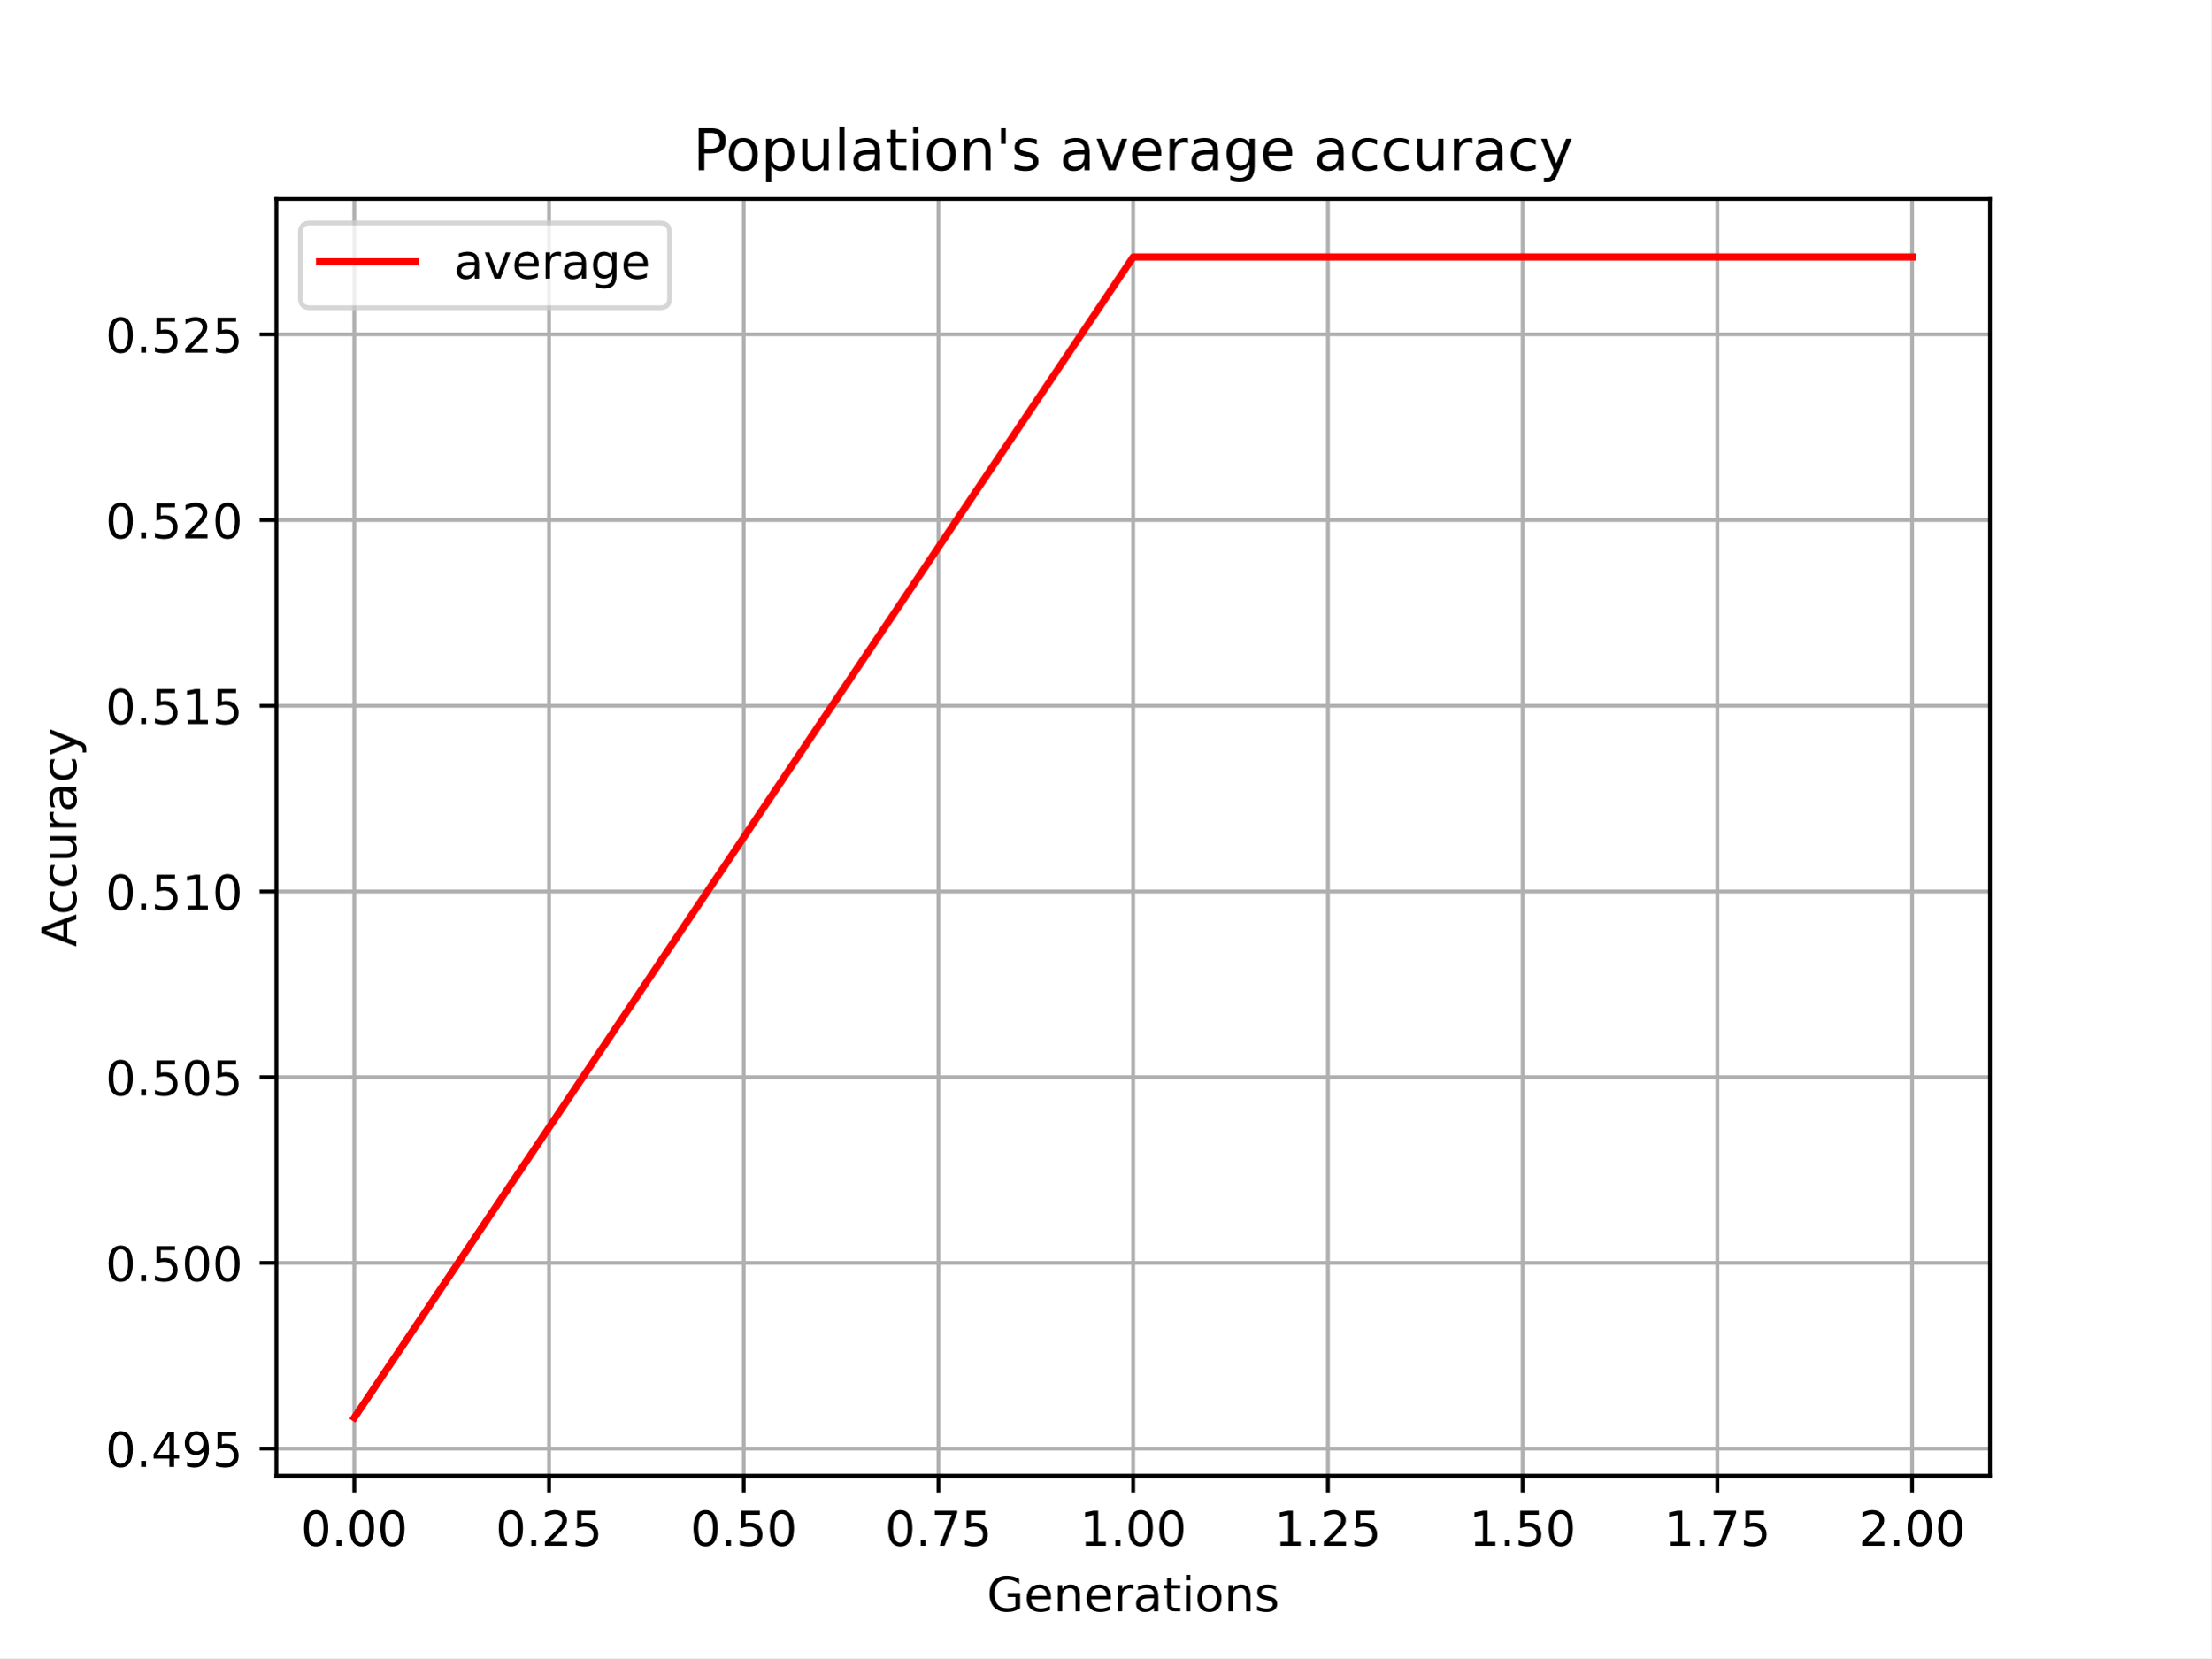
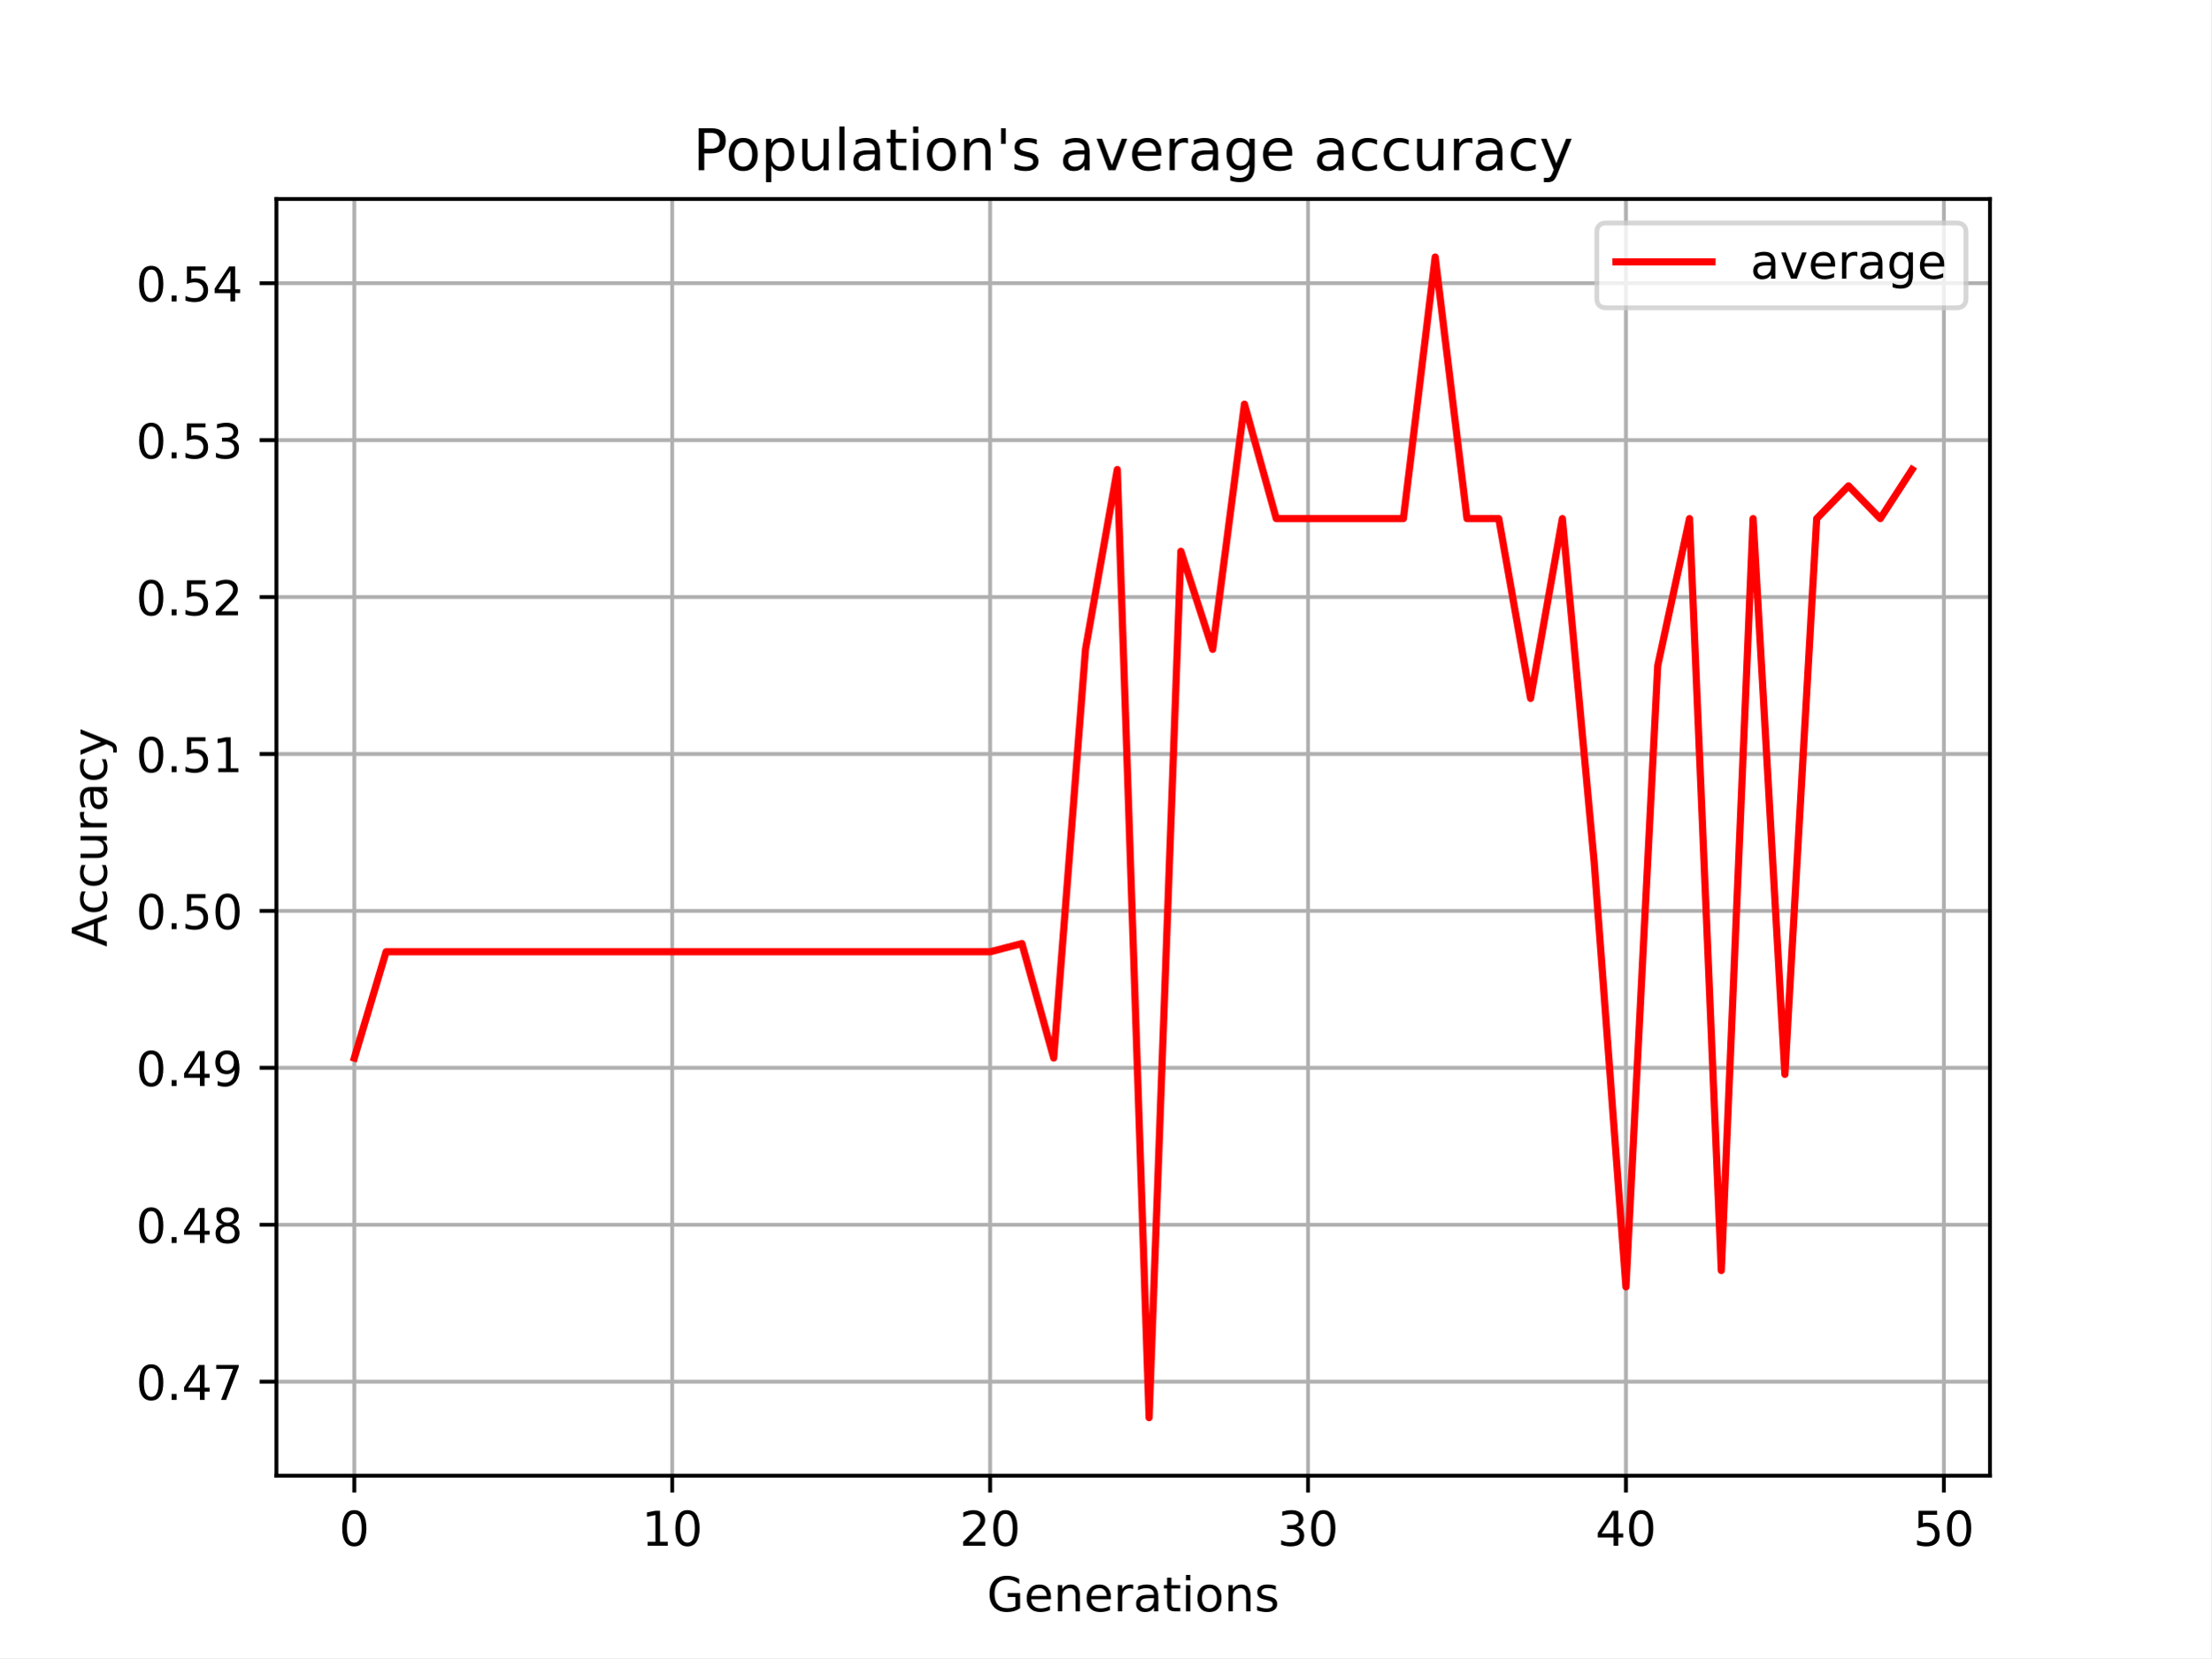
<svg xmlns="http://www.w3.org/2000/svg" xmlns:xlink="http://www.w3.org/1999/xlink" height="345.6pt" version="1.1" viewBox="0 0 460.8 345.6" width="460.8pt">
  <defs>
    <style type="text/css">*{stroke-linecap:butt;stroke-linejoin:round;}</style>
  </defs>
  <g id="figure_1">
    <g id="patch_1">
      <path d="M 0 345.6  L 460.8 345.6  L 460.8 0  L 0 0  z " style="fill:#ffffff;" />
    </g>
    <g id="axes_1">
      <g id="patch_2">
        <path d="M 57.6 307.584  L 414.72 307.584  L 414.72 41.472  L 57.6 41.472  z " style="fill:#ffffff;" />
      </g>
      <g id="matplotlib.axis_1">
        <g id="xtick_1">
          <g id="line2d_1">
-             <path clip-path="url(#p59f6161d15)" d="M 73.833 307.584  L 73.833 41.472  " style="fill:none;stroke:#b0b0b0;stroke-linecap:square;stroke-width:0.8;" />
+             <path clip-path="url(#p568838da9a)" d="M 73.833 307.584  L 73.833 41.472  " style="fill:none;stroke:#b0b0b0;stroke-linecap:square;stroke-width:0.8;" />
          </g>
          <g id="line2d_2">
            <defs>
-               <path d="M 0 0  L 0 3.5  " id="m090c80c764" style="stroke:#000000;stroke-width:0.8;" />
+               <path d="M 0 0  L 0 3.5  " id="m0222d7d8a6" style="stroke:#000000;stroke-width:0.8;" />
            </defs>
            <g>
-               <use style="stroke:#000000;stroke-width:0.8;" x="73.833" xlink:href="#m090c80c764" y="307.584" />
+               <use style="stroke:#000000;stroke-width:0.8;" x="73.833" xlink:href="#m0222d7d8a6" y="307.584" />
            </g>
          </g>
          <g id="text_1">
-             <g transform="translate(62.69991 322.1824)scale(0.1 -0.1)">
+             <g transform="translate(70.65148 322.1824)scale(0.1 -0.1)">
              <defs>
                <path d="M 2034 4250  Q 1547 4250 1301 3770  Q 1056 3291 1056 2328  Q 1056 1369 1301 889  Q 1547 409 2034 409  Q 2525 409 2770 889  Q 3016 1369 3016 2328  Q 3016 3291 2770 3770  Q 2525 4250 2034 4250  z M 2034 4750  Q 2819 4750 3233 4129  Q 3647 3509 3647 2328  Q 3647 1150 3233 529  Q 2819 -91 2034 -91  Q 1250 -91 836 529  Q 422 1150 422 2328  Q 422 3509 836 4129  Q 1250 4750 2034 4750  z " id="DejaVuSans-30" transform="scale(0.015625)" />
-                 <path d="M 684 794  L 1344 794  L 1344 0  L 684 0  L 684 794  z " id="DejaVuSans-2e" transform="scale(0.015625)" />
-               </defs>
-               <use xlink:href="#DejaVuSans-30" />
-               <use x="63.623" xlink:href="#DejaVuSans-2e" />
-               <use x="95.41" xlink:href="#DejaVuSans-30" />
-               <use x="159.033" xlink:href="#DejaVuSans-30" />
+               </defs>
+               <use xlink:href="#DejaVuSans-30" />
            </g>
          </g>
        </g>
        <g id="xtick_2">
          <g id="line2d_3">
-             <path clip-path="url(#p59f6161d15)" d="M 114.415 307.584  L 114.415 41.472  " style="fill:none;stroke:#b0b0b0;stroke-linecap:square;stroke-width:0.8;" />
+             <path clip-path="url(#p568838da9a)" d="M 140.089 307.584  L 140.089 41.472  " style="fill:none;stroke:#b0b0b0;stroke-linecap:square;stroke-width:0.8;" />
          </g>
          <g id="line2d_4">
            <g>
-               <use style="stroke:#000000;stroke-width:0.8;" x="114.415" xlink:href="#m090c80c764" y="307.584" />
+               <use style="stroke:#000000;stroke-width:0.8;" x="140.089" xlink:href="#m0222d7d8a6" y="307.584" />
            </g>
          </g>
          <g id="text_2">
-             <g transform="translate(103.2817 322.1824)scale(0.1 -0.1)">
-               <defs>
-                 <path d="M 1228 531  L 3431 531  L 3431 0  L 469 0  L 469 531  Q 828 903 1448 1529  Q 2069 2156 2228 2338  Q 2531 2678 2651 2914  Q 2772 3150 2772 3378  Q 2772 3750 2511 3984  Q 2250 4219 1831 4219  Q 1534 4219 1204 4116  Q 875 4013 500 3803  L 500 4441  Q 881 4594 1212 4672  Q 1544 4750 1819 4750  Q 2544 4750 2975 4387  Q 3406 4025 3406 3419  Q 3406 3131 3298 2873  Q 3191 2616 2906 2266  Q 2828 2175 2409 1742  Q 1991 1309 1228 531  z " id="DejaVuSans-32" transform="scale(0.015625)" />
-                 <path d="M 691 4666  L 3169 4666  L 3169 4134  L 1269 4134  L 1269 2991  Q 1406 3038 1543 3061  Q 1681 3084 1819 3084  Q 2600 3084 3056 2656  Q 3513 2228 3513 1497  Q 3513 744 3044 326  Q 2575 -91 1722 -91  Q 1428 -91 1123 -41  Q 819 9 494 109  L 494 744  Q 775 591 1075 516  Q 1375 441 1709 441  Q 2250 441 2565 725  Q 2881 1009 2881 1497  Q 2881 1984 2565 2268  Q 2250 2553 1709 2553  Q 1456 2553 1204 2497  Q 953 2441 691 2322  L 691 4666  z " id="DejaVuSans-35" transform="scale(0.015625)" />
-               </defs>
-               <use xlink:href="#DejaVuSans-30" />
-               <use x="63.623" xlink:href="#DejaVuSans-2e" />
-               <use x="95.41" xlink:href="#DejaVuSans-32" />
-               <use x="159.033" xlink:href="#DejaVuSans-35" />
+             <g transform="translate(133.7263 322.1824)scale(0.1 -0.1)">
+               <defs>
+                 <path d="M 794 531  L 1825 531  L 1825 4091  L 703 3866  L 703 4441  L 1819 4666  L 2450 4666  L 2450 531  L 3481 531  L 3481 0  L 794 0  L 794 531  z " id="DejaVuSans-31" transform="scale(0.015625)" />
+               </defs>
+               <use xlink:href="#DejaVuSans-31" />
+               <use x="63.623" xlink:href="#DejaVuSans-30" />
            </g>
          </g>
        </g>
        <g id="xtick_3">
          <g id="line2d_5">
-             <path clip-path="url(#p59f6161d15)" d="M 154.996 307.584  L 154.996 41.472  " style="fill:none;stroke:#b0b0b0;stroke-linecap:square;stroke-width:0.8;" />
+             <path clip-path="url(#p568838da9a)" d="M 206.345 307.584  L 206.345 41.472  " style="fill:none;stroke:#b0b0b0;stroke-linecap:square;stroke-width:0.8;" />
          </g>
          <g id="line2d_6">
            <g>
-               <use style="stroke:#000000;stroke-width:0.8;" x="154.996" xlink:href="#m090c80c764" y="307.584" />
+               <use style="stroke:#000000;stroke-width:0.8;" x="206.345" xlink:href="#m0222d7d8a6" y="307.584" />
            </g>
          </g>
          <g id="text_3">
-             <g transform="translate(143.8636 322.1824)scale(0.1 -0.1)">
-               <use xlink:href="#DejaVuSans-30" />
-               <use x="63.623" xlink:href="#DejaVuSans-2e" />
-               <use x="95.41" xlink:href="#DejaVuSans-35" />
-               <use x="159.033" xlink:href="#DejaVuSans-30" />
+             <g transform="translate(199.9823 322.1824)scale(0.1 -0.1)">
+               <defs>
+                 <path d="M 1228 531  L 3431 531  L 3431 0  L 469 0  L 469 531  Q 828 903 1448 1529  Q 2069 2156 2228 2338  Q 2531 2678 2651 2914  Q 2772 3150 2772 3378  Q 2772 3750 2511 3984  Q 2250 4219 1831 4219  Q 1534 4219 1204 4116  Q 875 4013 500 3803  L 500 4441  Q 881 4594 1212 4672  Q 1544 4750 1819 4750  Q 2544 4750 2975 4387  Q 3406 4025 3406 3419  Q 3406 3131 3298 2873  Q 3191 2616 2906 2266  Q 2828 2175 2409 1742  Q 1991 1309 1228 531  z " id="DejaVuSans-32" transform="scale(0.015625)" />
+               </defs>
+               <use xlink:href="#DejaVuSans-32" />
+               <use x="63.623" xlink:href="#DejaVuSans-30" />
            </g>
          </g>
        </g>
        <g id="xtick_4">
          <g id="line2d_7">
-             <path clip-path="url(#p59f6161d15)" d="M 195.578 307.584  L 195.578 41.472  " style="fill:none;stroke:#b0b0b0;stroke-linecap:square;stroke-width:0.8;" />
+             <path clip-path="url(#p568838da9a)" d="M 272.601 307.584  L 272.601 41.472  " style="fill:none;stroke:#b0b0b0;stroke-linecap:square;stroke-width:0.8;" />
          </g>
          <g id="line2d_8">
            <g>
-               <use style="stroke:#000000;stroke-width:0.8;" x="195.578" xlink:href="#m090c80c764" y="307.584" />
+               <use style="stroke:#000000;stroke-width:0.8;" x="272.601" xlink:href="#m0222d7d8a6" y="307.584" />
            </g>
          </g>
          <g id="text_4">
-             <g transform="translate(184.4454 322.1824)scale(0.1 -0.1)">
-               <defs>
-                 <path d="M 525 4666  L 3525 4666  L 3525 4397  L 1831 0  L 1172 0  L 2766 4134  L 525 4134  L 525 4666  z " id="DejaVuSans-37" transform="scale(0.015625)" />
-               </defs>
-               <use xlink:href="#DejaVuSans-30" />
-               <use x="63.623" xlink:href="#DejaVuSans-2e" />
-               <use x="95.41" xlink:href="#DejaVuSans-37" />
-               <use x="159.033" xlink:href="#DejaVuSans-35" />
+             <g transform="translate(266.2383 322.1824)scale(0.1 -0.1)">
+               <defs>
+                 <path d="M 2597 2516  Q 3050 2419 3304 2112  Q 3559 1806 3559 1356  Q 3559 666 3084 287  Q 2609 -91 1734 -91  Q 1441 -91 1130 -33  Q 819 25 488 141  L 488 750  Q 750 597 1062 519  Q 1375 441 1716 441  Q 2309 441 2620 675  Q 2931 909 2931 1356  Q 2931 1769 2642 2001  Q 2353 2234 1838 2234  L 1294 2234  L 1294 2753  L 1863 2753  Q 2328 2753 2575 2939  Q 2822 3125 2822 3475  Q 2822 3834 2567 4026  Q 2313 4219 1838 4219  Q 1578 4219 1281 4162  Q 984 4106 628 3988  L 628 4550  Q 988 4650 1302 4700  Q 1616 4750 1894 4750  Q 2613 4750 3031 4423  Q 3450 4097 3450 3541  Q 3450 3153 3228 2886  Q 3006 2619 2597 2516  z " id="DejaVuSans-33" transform="scale(0.015625)" />
+               </defs>
+               <use xlink:href="#DejaVuSans-33" />
+               <use x="63.623" xlink:href="#DejaVuSans-30" />
            </g>
          </g>
        </g>
        <g id="xtick_5">
          <g id="line2d_9">
-             <path clip-path="url(#p59f6161d15)" d="M 236.16 307.584  L 236.16 41.472  " style="fill:none;stroke:#b0b0b0;stroke-linecap:square;stroke-width:0.8;" />
+             <path clip-path="url(#p568838da9a)" d="M 338.857 307.584  L 338.857 41.472  " style="fill:none;stroke:#b0b0b0;stroke-linecap:square;stroke-width:0.8;" />
          </g>
          <g id="line2d_10">
            <g>
-               <use style="stroke:#000000;stroke-width:0.8;" x="236.16" xlink:href="#m090c80c764" y="307.584" />
+               <use style="stroke:#000000;stroke-width:0.8;" x="338.857" xlink:href="#m0222d7d8a6" y="307.584" />
            </g>
          </g>
          <g id="text_5">
-             <g transform="translate(225.0272 322.1824)scale(0.1 -0.1)">
-               <defs>
-                 <path d="M 794 531  L 1825 531  L 1825 4091  L 703 3866  L 703 4441  L 1819 4666  L 2450 4666  L 2450 531  L 3481 531  L 3481 0  L 794 0  L 794 531  z " id="DejaVuSans-31" transform="scale(0.015625)" />
-               </defs>
-               <use xlink:href="#DejaVuSans-31" />
-               <use x="63.623" xlink:href="#DejaVuSans-2e" />
-               <use x="95.41" xlink:href="#DejaVuSans-30" />
-               <use x="159.033" xlink:href="#DejaVuSans-30" />
+             <g transform="translate(332.4943 322.1824)scale(0.1 -0.1)">
+               <defs>
+                 <path d="M 2419 4116  L 825 1625  L 2419 1625  L 2419 4116  z M 2253 4666  L 3047 4666  L 3047 1625  L 3713 1625  L 3713 1100  L 3047 1100  L 3047 0  L 2419 0  L 2419 1100  L 313 1100  L 313 1709  L 2253 4666  z " id="DejaVuSans-34" transform="scale(0.015625)" />
+               </defs>
+               <use xlink:href="#DejaVuSans-34" />
+               <use x="63.623" xlink:href="#DejaVuSans-30" />
            </g>
          </g>
        </g>
        <g id="xtick_6">
          <g id="line2d_11">
-             <path clip-path="url(#p59f6161d15)" d="M 276.742 307.584  L 276.742 41.472  " style="fill:none;stroke:#b0b0b0;stroke-linecap:square;stroke-width:0.8;" />
+             <path clip-path="url(#p568838da9a)" d="M 405.113 307.584  L 405.113 41.472  " style="fill:none;stroke:#b0b0b0;stroke-linecap:square;stroke-width:0.8;" />
          </g>
          <g id="line2d_12">
            <g>
-               <use style="stroke:#000000;stroke-width:0.8;" x="276.742" xlink:href="#m090c80c764" y="307.584" />
+               <use style="stroke:#000000;stroke-width:0.8;" x="405.113" xlink:href="#m0222d7d8a6" y="307.584" />
            </g>
          </g>
          <g id="text_6">
-             <g transform="translate(265.609 322.1824)scale(0.1 -0.1)">
-               <use xlink:href="#DejaVuSans-31" />
-               <use x="63.623" xlink:href="#DejaVuSans-2e" />
-               <use x="95.41" xlink:href="#DejaVuSans-32" />
-               <use x="159.033" xlink:href="#DejaVuSans-35" />
-             </g>
-           </g>
-         </g>
-         <g id="xtick_7">
-           <g id="line2d_13">
-             <path clip-path="url(#p59f6161d15)" d="M 317.324 307.584  L 317.324 41.472  " style="fill:none;stroke:#b0b0b0;stroke-linecap:square;stroke-width:0.8;" />
-           </g>
-           <g id="line2d_14">
-             <g>
-               <use style="stroke:#000000;stroke-width:0.8;" x="317.324" xlink:href="#m090c80c764" y="307.584" />
-             </g>
-           </g>
-           <g id="text_7">
-             <g transform="translate(306.1908 322.1824)scale(0.1 -0.1)">
-               <use xlink:href="#DejaVuSans-31" />
-               <use x="63.623" xlink:href="#DejaVuSans-2e" />
-               <use x="95.41" xlink:href="#DejaVuSans-35" />
-               <use x="159.033" xlink:href="#DejaVuSans-30" />
-             </g>
-           </g>
-         </g>
-         <g id="xtick_8">
-           <g id="line2d_15">
-             <path clip-path="url(#p59f6161d15)" d="M 357.905 307.584  L 357.905 41.472  " style="fill:none;stroke:#b0b0b0;stroke-linecap:square;stroke-width:0.8;" />
-           </g>
-           <g id="line2d_16">
-             <g>
-               <use style="stroke:#000000;stroke-width:0.8;" x="357.905" xlink:href="#m090c80c764" y="307.584" />
-             </g>
-           </g>
-           <g id="text_8">
-             <g transform="translate(346.7726 322.1824)scale(0.1 -0.1)">
-               <use xlink:href="#DejaVuSans-31" />
-               <use x="63.623" xlink:href="#DejaVuSans-2e" />
-               <use x="95.41" xlink:href="#DejaVuSans-37" />
-               <use x="159.033" xlink:href="#DejaVuSans-35" />
-             </g>
-           </g>
-         </g>
-         <g id="xtick_9">
-           <g id="line2d_17">
-             <path clip-path="url(#p59f6161d15)" d="M 398.487 307.584  L 398.487 41.472  " style="fill:none;stroke:#b0b0b0;stroke-linecap:square;stroke-width:0.8;" />
-           </g>
-           <g id="line2d_18">
-             <g>
-               <use style="stroke:#000000;stroke-width:0.8;" x="398.487" xlink:href="#m090c80c764" y="307.584" />
-             </g>
-           </g>
-           <g id="text_9">
-             <g transform="translate(387.3545 322.1824)scale(0.1 -0.1)">
-               <use xlink:href="#DejaVuSans-32" />
-               <use x="63.623" xlink:href="#DejaVuSans-2e" />
-               <use x="95.41" xlink:href="#DejaVuSans-30" />
-               <use x="159.033" xlink:href="#DejaVuSans-30" />
-             </g>
-           </g>
-         </g>
-         <g id="text_10">
+             <g transform="translate(398.7504 322.1824)scale(0.1 -0.1)">
+               <defs>
+                 <path d="M 691 4666  L 3169 4666  L 3169 4134  L 1269 4134  L 1269 2991  Q 1406 3038 1543 3061  Q 1681 3084 1819 3084  Q 2600 3084 3056 2656  Q 3513 2228 3513 1497  Q 3513 744 3044 326  Q 2575 -91 1722 -91  Q 1428 -91 1123 -41  Q 819 9 494 109  L 494 744  Q 775 591 1075 516  Q 1375 441 1709 441  Q 2250 441 2565 725  Q 2881 1009 2881 1497  Q 2881 1984 2565 2268  Q 2250 2553 1709 2553  Q 1456 2553 1204 2497  Q 953 2441 691 2322  L 691 4666  z " id="DejaVuSans-35" transform="scale(0.015625)" />
+               </defs>
+               <use xlink:href="#DejaVuSans-35" />
+               <use x="63.623" xlink:href="#DejaVuSans-30" />
+             </g>
+           </g>
+         </g>
+         <g id="text_7">
          <g transform="translate(205.6623 335.8606)scale(0.1 -0.1)">
            <defs>
              <path d="M 3809 666  L 3809 1919  L 2778 1919  L 2778 2438  L 4434 2438  L 4434 434  Q 4069 175 3628 42  Q 3188 -91 2688 -91  Q 1594 -91 976 548  Q 359 1188 359 2328  Q 359 3472 976 4111  Q 1594 4750 2688 4750  Q 3144 4750 3555 4637  Q 3966 4525 4313 4306  L 4313 3634  Q 3963 3931 3569 4081  Q 3175 4231 2741 4231  Q 1884 4231 1454 3753  Q 1025 3275 1025 2328  Q 1025 1384 1454 906  Q 1884 428 2741 428  Q 3075 428 3337 486  Q 3600 544 3809 666  z " id="DejaVuSans-47" transform="scale(0.015625)" />
              <path d="M 3597 1894  L 3597 1613  L 953 1613  Q 991 1019 1311 708  Q 1631 397 2203 397  Q 2534 397 2845 478  Q 3156 559 3463 722  L 3463 178  Q 3153 47 2828 -22  Q 2503 -91 2169 -91  Q 1331 -91 842 396  Q 353 884 353 1716  Q 353 2575 817 3079  Q 1281 3584 2069 3584  Q 2775 3584 3186 3129  Q 3597 2675 3597 1894  z M 3022 2063  Q 3016 2534 2758 2815  Q 2500 3097 2075 3097  Q 1594 3097 1305 2825  Q 1016 2553 972 2059  L 3022 2063  z " id="DejaVuSans-65" transform="scale(0.015625)" />
              <path d="M 3513 2113  L 3513 0  L 2938 0  L 2938 2094  Q 2938 2591 2744 2837  Q 2550 3084 2163 3084  Q 1697 3084 1428 2787  Q 1159 2491 1159 1978  L 1159 0  L 581 0  L 581 3500  L 1159 3500  L 1159 2956  Q 1366 3272 1645 3428  Q 1925 3584 2291 3584  Q 2894 3584 3203 3211  Q 3513 2838 3513 2113  z " id="DejaVuSans-6e" transform="scale(0.015625)" />
              <path d="M 2631 2963  Q 2534 3019 2420 3045  Q 2306 3072 2169 3072  Q 1681 3072 1420 2755  Q 1159 2438 1159 1844  L 1159 0  L 581 0  L 581 3500  L 1159 3500  L 1159 2956  Q 1341 3275 1631 3429  Q 1922 3584 2338 3584  Q 2397 3584 2469 3576  Q 2541 3569 2628 3553  L 2631 2963  z " id="DejaVuSans-72" transform="scale(0.015625)" />
              <path d="M 2194 1759  Q 1497 1759 1228 1600  Q 959 1441 959 1056  Q 959 750 1161 570  Q 1363 391 1709 391  Q 2188 391 2477 730  Q 2766 1069 2766 1631  L 2766 1759  L 2194 1759  z M 3341 1997  L 3341 0  L 2766 0  L 2766 531  Q 2569 213 2275 61  Q 1981 -91 1556 -91  Q 1019 -91 701 211  Q 384 513 384 1019  Q 384 1609 779 1909  Q 1175 2209 1959 2209  L 2766 2209  L 2766 2266  Q 2766 2663 2505 2880  Q 2244 3097 1772 3097  Q 1472 3097 1187 3025  Q 903 2953 641 2809  L 641 3341  Q 956 3463 1253 3523  Q 1550 3584 1831 3584  Q 2591 3584 2966 3190  Q 3341 2797 3341 1997  z " id="DejaVuSans-61" transform="scale(0.015625)" />
              <path d="M 1172 4494  L 1172 3500  L 2356 3500  L 2356 3053  L 1172 3053  L 1172 1153  Q 1172 725 1289 603  Q 1406 481 1766 481  L 2356 481  L 2356 0  L 1766 0  Q 1100 0 847 248  Q 594 497 594 1153  L 594 3053  L 172 3053  L 172 3500  L 594 3500  L 594 4494  L 1172 4494  z " id="DejaVuSans-74" transform="scale(0.015625)" />
              <path d="M 603 3500  L 1178 3500  L 1178 0  L 603 0  L 603 3500  z M 603 4863  L 1178 4863  L 1178 4134  L 603 4134  L 603 4863  z " id="DejaVuSans-69" transform="scale(0.015625)" />
              <path d="M 1959 3097  Q 1497 3097 1228 2736  Q 959 2375 959 1747  Q 959 1119 1226 758  Q 1494 397 1959 397  Q 2419 397 2687 759  Q 2956 1122 2956 1747  Q 2956 2369 2687 2733  Q 2419 3097 1959 3097  z M 1959 3584  Q 2709 3584 3137 3096  Q 3566 2609 3566 1747  Q 3566 888 3137 398  Q 2709 -91 1959 -91  Q 1206 -91 779 398  Q 353 888 353 1747  Q 353 2609 779 3096  Q 1206 3584 1959 3584  z " id="DejaVuSans-6f" transform="scale(0.015625)" />
              <path d="M 2834 3397  L 2834 2853  Q 2591 2978 2328 3040  Q 2066 3103 1784 3103  Q 1356 3103 1142 2972  Q 928 2841 928 2578  Q 928 2378 1081 2264  Q 1234 2150 1697 2047  L 1894 2003  Q 2506 1872 2764 1633  Q 3022 1394 3022 966  Q 3022 478 2636 193  Q 2250 -91 1575 -91  Q 1294 -91 989 -36  Q 684 19 347 128  L 347 722  Q 666 556 975 473  Q 1284 391 1588 391  Q 1994 391 2212 530  Q 2431 669 2431 922  Q 2431 1156 2273 1281  Q 2116 1406 1581 1522  L 1381 1569  Q 847 1681 609 1914  Q 372 2147 372 2553  Q 372 3047 722 3315  Q 1072 3584 1716 3584  Q 2034 3584 2315 3537  Q 2597 3491 2834 3397  z " id="DejaVuSans-73" transform="scale(0.015625)" />
            </defs>
            <use xlink:href="#DejaVuSans-47" />
            <use x="77.49" xlink:href="#DejaVuSans-65" />
            <use x="139.014" xlink:href="#DejaVuSans-6e" />
            <use x="202.393" xlink:href="#DejaVuSans-65" />
            <use x="263.916" xlink:href="#DejaVuSans-72" />
            <use x="305.029" xlink:href="#DejaVuSans-61" />
            <use x="366.309" xlink:href="#DejaVuSans-74" />
            <use x="405.518" xlink:href="#DejaVuSans-69" />
            <use x="433.301" xlink:href="#DejaVuSans-6f" />
            <use x="494.482" xlink:href="#DejaVuSans-6e" />
            <use x="557.861" xlink:href="#DejaVuSans-73" />
          </g>
        </g>
      </g>
      <g id="matplotlib.axis_2">
        <g id="ytick_1">
-           <g id="line2d_19">
-             <path clip-path="url(#p59f6161d15)" d="M 57.6 301.939  L 414.72 301.939  " style="fill:none;stroke:#b0b0b0;stroke-linecap:square;stroke-width:0.8;" />
-           </g>
-           <g id="line2d_20">
+           <g id="line2d_13">
+             <path clip-path="url(#p568838da9a)" d="M 57.6 287.992  L 414.72 287.992  " style="fill:none;stroke:#b0b0b0;stroke-linecap:square;stroke-width:0.8;" />
+           </g>
+           <g id="line2d_14">
            <defs>
-               <path d="M 0 0  L -3.5 0  " id="m96b811a0d3" style="stroke:#000000;stroke-width:0.8;" />
+               <path d="M 0 0  L -3.5 0  " id="mdbb24d0972" style="stroke:#000000;stroke-width:0.8;" />
            </defs>
            <g>
-               <use style="stroke:#000000;stroke-width:0.8;" x="57.6" xlink:href="#m96b811a0d3" y="301.939" />
-             </g>
-           </g>
-           <g id="text_11">
-             <g transform="translate(21.97188 305.7384)scale(0.1 -0.1)">
-               <defs>
-                 <path d="M 2419 4116  L 825 1625  L 2419 1625  L 2419 4116  z M 2253 4666  L 3047 4666  L 3047 1625  L 3713 1625  L 3713 1100  L 3047 1100  L 3047 0  L 2419 0  L 2419 1100  L 313 1100  L 313 1709  L 2253 4666  z " id="DejaVuSans-34" transform="scale(0.015625)" />
+               <use style="stroke:#000000;stroke-width:0.8;" x="57.6" xlink:href="#mdbb24d0972" y="287.992" />
+             </g>
+           </g>
+           <g id="text_8">
+             <g transform="translate(28.33438 291.7911)scale(0.1 -0.1)">
+               <defs>
+                 <path d="M 684 794  L 1344 794  L 1344 0  L 684 0  L 684 794  z " id="DejaVuSans-2e" transform="scale(0.015625)" />
+                 <path d="M 525 4666  L 3525 4666  L 3525 4397  L 1831 0  L 1172 0  L 2766 4134  L 525 4134  L 525 4666  z " id="DejaVuSans-37" transform="scale(0.015625)" />
+               </defs>
+               <use xlink:href="#DejaVuSans-30" />
+               <use x="63.623" xlink:href="#DejaVuSans-2e" />
+               <use x="95.41" xlink:href="#DejaVuSans-34" />
+               <use x="159.033" xlink:href="#DejaVuSans-37" />
+             </g>
+           </g>
+         </g>
+         <g id="ytick_2">
+           <g id="line2d_15">
+             <path clip-path="url(#p568838da9a)" d="M 57.6 255.282  L 414.72 255.282  " style="fill:none;stroke:#b0b0b0;stroke-linecap:square;stroke-width:0.8;" />
+           </g>
+           <g id="line2d_16">
+             <g>
+               <use style="stroke:#000000;stroke-width:0.8;" x="57.6" xlink:href="#mdbb24d0972" y="255.282" />
+             </g>
+           </g>
+           <g id="text_9">
+             <g transform="translate(28.33438 259.0808)scale(0.1 -0.1)">
+               <defs>
+                 <path d="M 2034 2216  Q 1584 2216 1326 1975  Q 1069 1734 1069 1313  Q 1069 891 1326 650  Q 1584 409 2034 409  Q 2484 409 2743 651  Q 3003 894 3003 1313  Q 3003 1734 2745 1975  Q 2488 2216 2034 2216  z M 1403 2484  Q 997 2584 770 2862  Q 544 3141 544 3541  Q 544 4100 942 4425  Q 1341 4750 2034 4750  Q 2731 4750 3128 4425  Q 3525 4100 3525 3541  Q 3525 3141 3298 2862  Q 3072 2584 2669 2484  Q 3125 2378 3379 2068  Q 3634 1759 3634 1313  Q 3634 634 3220 271  Q 2806 -91 2034 -91  Q 1263 -91 848 271  Q 434 634 434 1313  Q 434 1759 690 2068  Q 947 2378 1403 2484  z M 1172 3481  Q 1172 3119 1398 2916  Q 1625 2713 2034 2713  Q 2441 2713 2670 2916  Q 2900 3119 2900 3481  Q 2900 3844 2670 4047  Q 2441 4250 2034 4250  Q 1625 4250 1398 4047  Q 1172 3844 1172 3481  z " id="DejaVuSans-38" transform="scale(0.015625)" />
+               </defs>
+               <use xlink:href="#DejaVuSans-30" />
+               <use x="63.623" xlink:href="#DejaVuSans-2e" />
+               <use x="95.41" xlink:href="#DejaVuSans-34" />
+               <use x="159.033" xlink:href="#DejaVuSans-38" />
+             </g>
+           </g>
+         </g>
+         <g id="ytick_3">
+           <g id="line2d_17">
+             <path clip-path="url(#p568838da9a)" d="M 57.6 222.571  L 414.72 222.571  " style="fill:none;stroke:#b0b0b0;stroke-linecap:square;stroke-width:0.8;" />
+           </g>
+           <g id="line2d_18">
+             <g>
+               <use style="stroke:#000000;stroke-width:0.8;" x="57.6" xlink:href="#mdbb24d0972" y="222.571" />
+             </g>
+           </g>
+           <g id="text_10">
+             <g transform="translate(28.33438 226.3705)scale(0.1 -0.1)">
+               <defs>
                <path d="M 703 97  L 703 672  Q 941 559 1184 500  Q 1428 441 1663 441  Q 2288 441 2617 861  Q 2947 1281 2994 2138  Q 2813 1869 2534 1725  Q 2256 1581 1919 1581  Q 1219 1581 811 2004  Q 403 2428 403 3163  Q 403 3881 828 4315  Q 1253 4750 1959 4750  Q 2769 4750 3195 4129  Q 3622 3509 3622 2328  Q 3622 1225 3098 567  Q 2575 -91 1691 -91  Q 1453 -91 1209 -44  Q 966 3 703 97  z M 1959 2075  Q 2384 2075 2632 2365  Q 2881 2656 2881 3163  Q 2881 3666 2632 3958  Q 2384 4250 1959 4250  Q 1534 4250 1286 3958  Q 1038 3666 1038 3163  Q 1038 2656 1286 2365  Q 1534 2075 1959 2075  z " id="DejaVuSans-39" transform="scale(0.015625)" />
              </defs>
              <use xlink:href="#DejaVuSans-30" />
              <use x="63.623" xlink:href="#DejaVuSans-2e" />
              <use x="95.41" xlink:href="#DejaVuSans-34" />
              <use x="159.033" xlink:href="#DejaVuSans-39" />
-               <use x="222.656" xlink:href="#DejaVuSans-35" />
-             </g>
-           </g>
-         </g>
-         <g id="ytick_2">
-           <g id="line2d_21">
-             <path clip-path="url(#p59f6161d15)" d="M 57.6 263.232  L 414.72 263.232  " style="fill:none;stroke:#b0b0b0;stroke-linecap:square;stroke-width:0.8;" />
-           </g>
-           <g id="line2d_22">
-             <g>
-               <use style="stroke:#000000;stroke-width:0.8;" x="57.6" xlink:href="#m96b811a0d3" y="263.232" />
-             </g>
-           </g>
-           <g id="text_12">
-             <g transform="translate(21.97188 267.0312)scale(0.1 -0.1)">
+             </g>
+           </g>
+         </g>
+         <g id="ytick_4">
+           <g id="line2d_19">
+             <path clip-path="url(#p568838da9a)" d="M 57.6 189.861  L 414.72 189.861  " style="fill:none;stroke:#b0b0b0;stroke-linecap:square;stroke-width:0.8;" />
+           </g>
+           <g id="line2d_20">
+             <g>
+               <use style="stroke:#000000;stroke-width:0.8;" x="57.6" xlink:href="#mdbb24d0972" y="189.861" />
+             </g>
+           </g>
+           <g id="text_11">
+             <g transform="translate(28.33438 193.6602)scale(0.1 -0.1)">
              <use xlink:href="#DejaVuSans-30" />
              <use x="63.623" xlink:href="#DejaVuSans-2e" />
              <use x="95.41" xlink:href="#DejaVuSans-35" />
              <use x="159.033" xlink:href="#DejaVuSans-30" />
-               <use x="222.656" xlink:href="#DejaVuSans-30" />
-             </g>
-           </g>
-         </g>
-         <g id="ytick_3">
-           <g id="line2d_23">
-             <path clip-path="url(#p59f6161d15)" d="M 57.6 224.525  L 414.72 224.525  " style="fill:none;stroke:#b0b0b0;stroke-linecap:square;stroke-width:0.8;" />
-           </g>
-           <g id="line2d_24">
-             <g>
-               <use style="stroke:#000000;stroke-width:0.8;" x="57.6" xlink:href="#m96b811a0d3" y="224.525" />
-             </g>
-           </g>
-           <g id="text_13">
-             <g transform="translate(21.97188 228.324)scale(0.1 -0.1)">
-               <use xlink:href="#DejaVuSans-30" />
-               <use x="63.623" xlink:href="#DejaVuSans-2e" />
-               <use x="95.41" xlink:href="#DejaVuSans-35" />
-               <use x="159.033" xlink:href="#DejaVuSans-30" />
-               <use x="222.656" xlink:href="#DejaVuSans-35" />
-             </g>
-           </g>
-         </g>
-         <g id="ytick_4">
-           <g id="line2d_25">
-             <path clip-path="url(#p59f6161d15)" d="M 57.6 185.818  L 414.72 185.818  " style="fill:none;stroke:#b0b0b0;stroke-linecap:square;stroke-width:0.8;" />
-           </g>
-           <g id="line2d_26">
-             <g>
-               <use style="stroke:#000000;stroke-width:0.8;" x="57.6" xlink:href="#m96b811a0d3" y="185.818" />
-             </g>
-           </g>
-           <g id="text_14">
-             <g transform="translate(21.97188 189.6168)scale(0.1 -0.1)">
+             </g>
+           </g>
+         </g>
+         <g id="ytick_5">
+           <g id="line2d_21">
+             <path clip-path="url(#p568838da9a)" d="M 57.6 157.151  L 414.72 157.151  " style="fill:none;stroke:#b0b0b0;stroke-linecap:square;stroke-width:0.8;" />
+           </g>
+           <g id="line2d_22">
+             <g>
+               <use style="stroke:#000000;stroke-width:0.8;" x="57.6" xlink:href="#mdbb24d0972" y="157.151" />
+             </g>
+           </g>
+           <g id="text_12">
+             <g transform="translate(28.33438 160.9499)scale(0.1 -0.1)">
              <use xlink:href="#DejaVuSans-30" />
              <use x="63.623" xlink:href="#DejaVuSans-2e" />
              <use x="95.41" xlink:href="#DejaVuSans-35" />
              <use x="159.033" xlink:href="#DejaVuSans-31" />
-               <use x="222.656" xlink:href="#DejaVuSans-30" />
-             </g>
-           </g>
-         </g>
-         <g id="ytick_5">
-           <g id="line2d_27">
-             <path clip-path="url(#p59f6161d15)" d="M 57.6 147.11  L 414.72 147.11  " style="fill:none;stroke:#b0b0b0;stroke-linecap:square;stroke-width:0.8;" />
-           </g>
-           <g id="line2d_28">
-             <g>
-               <use style="stroke:#000000;stroke-width:0.8;" x="57.6" xlink:href="#m96b811a0d3" y="147.11" />
-             </g>
-           </g>
-           <g id="text_15">
-             <g transform="translate(21.97188 150.9096)scale(0.1 -0.1)">
-               <use xlink:href="#DejaVuSans-30" />
-               <use x="63.623" xlink:href="#DejaVuSans-2e" />
-               <use x="95.41" xlink:href="#DejaVuSans-35" />
-               <use x="159.033" xlink:href="#DejaVuSans-31" />
-               <use x="222.656" xlink:href="#DejaVuSans-35" />
            </g>
          </g>
        </g>
        <g id="ytick_6">
-           <g id="line2d_29">
-             <path clip-path="url(#p59f6161d15)" d="M 57.6 108.403  L 414.72 108.403  " style="fill:none;stroke:#b0b0b0;stroke-linecap:square;stroke-width:0.8;" />
-           </g>
-           <g id="line2d_30">
-             <g>
-               <use style="stroke:#000000;stroke-width:0.8;" x="57.6" xlink:href="#m96b811a0d3" y="108.403" />
-             </g>
-           </g>
-           <g id="text_16">
-             <g transform="translate(21.97188 112.2024)scale(0.1 -0.1)">
+           <g id="line2d_23">
+             <path clip-path="url(#p568838da9a)" d="M 57.6 124.44  L 414.72 124.44  " style="fill:none;stroke:#b0b0b0;stroke-linecap:square;stroke-width:0.8;" />
+           </g>
+           <g id="line2d_24">
+             <g>
+               <use style="stroke:#000000;stroke-width:0.8;" x="57.6" xlink:href="#mdbb24d0972" y="124.44" />
+             </g>
+           </g>
+           <g id="text_13">
+             <g transform="translate(28.33438 128.2396)scale(0.1 -0.1)">
              <use xlink:href="#DejaVuSans-30" />
              <use x="63.623" xlink:href="#DejaVuSans-2e" />
              <use x="95.41" xlink:href="#DejaVuSans-35" />
              <use x="159.033" xlink:href="#DejaVuSans-32" />
-               <use x="222.656" xlink:href="#DejaVuSans-30" />
            </g>
          </g>
        </g>
        <g id="ytick_7">
-           <g id="line2d_31">
-             <path clip-path="url(#p59f6161d15)" d="M 57.6 69.696  L 414.72 69.696  " style="fill:none;stroke:#b0b0b0;stroke-linecap:square;stroke-width:0.8;" />
-           </g>
-           <g id="line2d_32">
-             <g>
-               <use style="stroke:#000000;stroke-width:0.8;" x="57.6" xlink:href="#m96b811a0d3" y="69.696" />
-             </g>
-           </g>
-           <g id="text_17">
-             <g transform="translate(21.97188 73.49522)scale(0.1 -0.1)">
+           <g id="line2d_25">
+             <path clip-path="url(#p568838da9a)" d="M 57.6 91.73  L 414.72 91.73  " style="fill:none;stroke:#b0b0b0;stroke-linecap:square;stroke-width:0.8;" />
+           </g>
+           <g id="line2d_26">
+             <g>
+               <use style="stroke:#000000;stroke-width:0.8;" x="57.6" xlink:href="#mdbb24d0972" y="91.73" />
+             </g>
+           </g>
+           <g id="text_14">
+             <g transform="translate(28.33438 95.52925)scale(0.1 -0.1)">
              <use xlink:href="#DejaVuSans-30" />
              <use x="63.623" xlink:href="#DejaVuSans-2e" />
              <use x="95.41" xlink:href="#DejaVuSans-35" />
-               <use x="159.033" xlink:href="#DejaVuSans-32" />
-               <use x="222.656" xlink:href="#DejaVuSans-35" />
-             </g>
-           </g>
-         </g>
-         <g id="text_18">
-           <g transform="translate(15.89219 197.3561)rotate(-90)scale(0.1 -0.1)">
+               <use x="159.033" xlink:href="#DejaVuSans-33" />
+             </g>
+           </g>
+         </g>
+         <g id="ytick_8">
+           <g id="line2d_27">
+             <path clip-path="url(#p568838da9a)" d="M 57.6 59.02  L 414.72 59.02  " style="fill:none;stroke:#b0b0b0;stroke-linecap:square;stroke-width:0.8;" />
+           </g>
+           <g id="line2d_28">
+             <g>
+               <use style="stroke:#000000;stroke-width:0.8;" x="57.6" xlink:href="#mdbb24d0972" y="59.02" />
+             </g>
+           </g>
+           <g id="text_15">
+             <g transform="translate(28.33438 62.81894)scale(0.1 -0.1)">
+               <use xlink:href="#DejaVuSans-30" />
+               <use x="63.623" xlink:href="#DejaVuSans-2e" />
+               <use x="95.41" xlink:href="#DejaVuSans-35" />
+               <use x="159.033" xlink:href="#DejaVuSans-34" />
+             </g>
+           </g>
+         </g>
+         <g id="text_16">
+           <g transform="translate(22.25469 197.3561)rotate(-90)scale(0.1 -0.1)">
            <defs>
              <path d="M 2188 4044  L 1331 1722  L 3047 1722  L 2188 4044  z M 1831 4666  L 2547 4666  L 4325 0  L 3669 0  L 3244 1197  L 1141 1197  L 716 0  L 50 0  L 1831 4666  z " id="DejaVuSans-41" transform="scale(0.015625)" />
              <path d="M 3122 3366  L 3122 2828  Q 2878 2963 2633 3030  Q 2388 3097 2138 3097  Q 1578 3097 1268 2742  Q 959 2388 959 1747  Q 959 1106 1268 751  Q 1578 397 2138 397  Q 2388 397 2633 464  Q 2878 531 3122 666  L 3122 134  Q 2881 22 2623 -34  Q 2366 -91 2075 -91  Q 1284 -91 818 406  Q 353 903 353 1747  Q 353 2603 823 3093  Q 1294 3584 2113 3584  Q 2378 3584 2631 3529  Q 2884 3475 3122 3366  z " id="DejaVuSans-63" transform="scale(0.015625)" />
              <path d="M 544 1381  L 544 3500  L 1119 3500  L 1119 1403  Q 1119 906 1312 657  Q 1506 409 1894 409  Q 2359 409 2629 706  Q 2900 1003 2900 1516  L 2900 3500  L 3475 3500  L 3475 0  L 2900 0  L 2900 538  Q 2691 219 2414 64  Q 2138 -91 1772 -91  Q 1169 -91 856 284  Q 544 659 544 1381  z M 1991 3584  L 1991 3584  z " id="DejaVuSans-75" transform="scale(0.015625)" />
              <path d="M 2059 -325  Q 1816 -950 1584 -1140  Q 1353 -1331 966 -1331  L 506 -1331  L 506 -850  L 844 -850  Q 1081 -850 1212 -737  Q 1344 -625 1503 -206  L 1606 56  L 191 3500  L 800 3500  L 1894 763  L 2988 3500  L 3597 3500  L 2059 -325  z " id="DejaVuSans-79" transform="scale(0.015625)" />
            </defs>
            <use xlink:href="#DejaVuSans-41" />
            <use x="66.658" xlink:href="#DejaVuSans-63" />
            <use x="121.639" xlink:href="#DejaVuSans-63" />
            <use x="176.619" xlink:href="#DejaVuSans-75" />
            <use x="239.998" xlink:href="#DejaVuSans-72" />
            <use x="281.111" xlink:href="#DejaVuSans-61" />
            <use x="342.391" xlink:href="#DejaVuSans-63" />
            <use x="397.371" xlink:href="#DejaVuSans-79" />
          </g>
        </g>
      </g>
-       <g id="line2d_33">
-         <path clip-path="url(#p59f6161d15)" d="M 73.833 295.488  L 236.16 53.568  L 398.487 53.568  " style="fill:none;stroke:#ff0000;stroke-linecap:square;stroke-width:1.5;" />
+       <g id="line2d_29">
+         <path clip-path="url(#p568838da9a)" d="M 73.833 220.527  L 80.458 198.379  L 87.084 198.379  L 93.71 198.379  L 100.335 198.379  L 106.961 198.379  L 113.586 198.379  L 120.212 198.379  L 126.838 198.379  L 133.463 198.379  L 140.089 198.379  L 146.714 198.379  L 153.34 198.379  L 159.966 198.379  L 166.591 198.379  L 173.217 198.379  L 179.842 198.379  L 186.468 198.379  L 193.094 198.379  L 199.719 198.379  L 206.345 198.379  L 212.97 196.676  L 219.596 220.527  L 226.222 135.344  L 232.847 97.863  L 239.473 295.488  L 246.098 114.9  L 252.724 135.344  L 259.35 84.234  L 265.975 108.085  L 272.601 108.085  L 279.226 108.085  L 285.852 108.085  L 292.478 108.085  L 299.103 53.568  L 305.729 108.085  L 312.354 108.085  L 318.98 145.566  L 325.606 108.085  L 332.231 179.639  L 338.857 268.229  L 345.482 138.751  L 352.108 108.085  L 358.734 264.822  L 365.359 108.085  L 371.985 223.934  L 378.61 108.085  L 385.236 101.271  L 391.862 108.085  L 398.487 97.863  " style="fill:none;stroke:#ff0000;stroke-linecap:square;stroke-width:1.5;" />
      </g>
      <g id="patch_3">
        <path d="M 57.6 307.584  L 57.6 41.472  " style="fill:none;stroke:#000000;stroke-linecap:square;stroke-linejoin:miter;stroke-width:0.8;" />
      </g>
      <g id="patch_4">
        <path d="M 414.72 307.584  L 414.72 41.472  " style="fill:none;stroke:#000000;stroke-linecap:square;stroke-linejoin:miter;stroke-width:0.8;" />
      </g>
      <g id="patch_5">
        <path d="M 57.6 307.584  L 414.72 307.584  " style="fill:none;stroke:#000000;stroke-linecap:square;stroke-linejoin:miter;stroke-width:0.8;" />
      </g>
      <g id="patch_6">
        <path d="M 57.6 41.472  L 414.72 41.472  " style="fill:none;stroke:#000000;stroke-linecap:square;stroke-linejoin:miter;stroke-width:0.8;" />
      </g>
-       <g id="text_19">
+       <g id="text_17">
        <g transform="translate(144.4162 35.472)scale(0.12 -0.12)">
          <defs>
            <path d="M 1259 4147  L 1259 2394  L 2053 2394  Q 2494 2394 2734 2622  Q 2975 2850 2975 3272  Q 2975 3691 2734 3919  Q 2494 4147 2053 4147  L 1259 4147  z M 628 4666  L 2053 4666  Q 2838 4666 3239 4311  Q 3641 3956 3641 3272  Q 3641 2581 3239 2228  Q 2838 1875 2053 1875  L 1259 1875  L 1259 0  L 628 0  L 628 4666  z " id="DejaVuSans-50" transform="scale(0.015625)" />
            <path d="M 1159 525  L 1159 -1331  L 581 -1331  L 581 3500  L 1159 3500  L 1159 2969  Q 1341 3281 1617 3432  Q 1894 3584 2278 3584  Q 2916 3584 3314 3078  Q 3713 2572 3713 1747  Q 3713 922 3314 415  Q 2916 -91 2278 -91  Q 1894 -91 1617 61  Q 1341 213 1159 525  z M 3116 1747  Q 3116 2381 2855 2742  Q 2594 3103 2138 3103  Q 1681 3103 1420 2742  Q 1159 2381 1159 1747  Q 1159 1113 1420 752  Q 1681 391 2138 391  Q 2594 391 2855 752  Q 3116 1113 3116 1747  z " id="DejaVuSans-70" transform="scale(0.015625)" />
            <path d="M 603 4863  L 1178 4863  L 1178 0  L 603 0  L 603 4863  z " id="DejaVuSans-6c" transform="scale(0.015625)" />
            <path d="M 1147 4666  L 1147 2931  L 616 2931  L 616 4666  L 1147 4666  z " id="DejaVuSans-27" transform="scale(0.015625)" />
            <path id="DejaVuSans-20" transform="scale(0.015625)" />
            <path d="M 191 3500  L 800 3500  L 1894 563  L 2988 3500  L 3597 3500  L 2284 0  L 1503 0  L 191 3500  z " id="DejaVuSans-76" transform="scale(0.015625)" />
            <path d="M 2906 1791  Q 2906 2416 2648 2759  Q 2391 3103 1925 3103  Q 1463 3103 1205 2759  Q 947 2416 947 1791  Q 947 1169 1205 825  Q 1463 481 1925 481  Q 2391 481 2648 825  Q 2906 1169 2906 1791  z M 3481 434  Q 3481 -459 3084 -895  Q 2688 -1331 1869 -1331  Q 1566 -1331 1297 -1286  Q 1028 -1241 775 -1147  L 775 -588  Q 1028 -725 1275 -790  Q 1522 -856 1778 -856  Q 2344 -856 2625 -561  Q 2906 -266 2906 331  L 2906 616  Q 2728 306 2450 153  Q 2172 0 1784 0  Q 1141 0 747 490  Q 353 981 353 1791  Q 353 2603 747 3093  Q 1141 3584 1784 3584  Q 2172 3584 2450 3431  Q 2728 3278 2906 2969  L 2906 3500  L 3481 3500  L 3481 434  z " id="DejaVuSans-67" transform="scale(0.015625)" />
          </defs>
          <use xlink:href="#DejaVuSans-50" />
          <use x="56.678" xlink:href="#DejaVuSans-6f" />
          <use x="117.859" xlink:href="#DejaVuSans-70" />
          <use x="181.336" xlink:href="#DejaVuSans-75" />
          <use x="244.715" xlink:href="#DejaVuSans-6c" />
          <use x="272.498" xlink:href="#DejaVuSans-61" />
          <use x="333.777" xlink:href="#DejaVuSans-74" />
          <use x="372.986" xlink:href="#DejaVuSans-69" />
          <use x="400.77" xlink:href="#DejaVuSans-6f" />
          <use x="461.951" xlink:href="#DejaVuSans-6e" />
          <use x="525.33" xlink:href="#DejaVuSans-27" />
          <use x="552.82" xlink:href="#DejaVuSans-73" />
          <use x="604.92" xlink:href="#DejaVuSans-20" />
          <use x="636.707" xlink:href="#DejaVuSans-61" />
          <use x="697.986" xlink:href="#DejaVuSans-76" />
          <use x="757.166" xlink:href="#DejaVuSans-65" />
          <use x="818.689" xlink:href="#DejaVuSans-72" />
          <use x="859.803" xlink:href="#DejaVuSans-61" />
          <use x="921.082" xlink:href="#DejaVuSans-67" />
          <use x="984.559" xlink:href="#DejaVuSans-65" />
          <use x="1046.082" xlink:href="#DejaVuSans-20" />
          <use x="1077.869" xlink:href="#DejaVuSans-61" />
          <use x="1139.148" xlink:href="#DejaVuSans-63" />
          <use x="1194.129" xlink:href="#DejaVuSans-63" />
          <use x="1249.109" xlink:href="#DejaVuSans-75" />
          <use x="1312.488" xlink:href="#DejaVuSans-72" />
          <use x="1353.602" xlink:href="#DejaVuSans-61" />
          <use x="1414.881" xlink:href="#DejaVuSans-63" />
          <use x="1469.861" xlink:href="#DejaVuSans-79" />
        </g>
      </g>
      <g id="legend_1">
        <g id="patch_7">
-           <path d="M 64.6 64.15  L 137.541 64.15  Q 139.541 64.15 139.541 62.15  L 139.541 48.472  Q 139.541 46.472 137.541 46.472  L 64.6 46.472  Q 62.6 46.472 62.6 48.472  L 62.6 62.15  Q 62.6 64.15 64.6 64.15  z " style="fill:#ffffff;opacity:0.8;stroke:#cccccc;stroke-linejoin:miter;" />
-         </g>
-         <g id="line2d_34">
-           <path d="M 66.6 54.57  L 86.6 54.57  " style="fill:none;stroke:#ff0000;stroke-linecap:square;stroke-width:1.5;" />
-         </g>
-         <g id="line2d_35" />
-         <g id="text_20">
-           <g transform="translate(94.6 58.07044)scale(0.1 -0.1)">
+           <path d="M 334.779 64.15  L 407.72 64.15  Q 409.72 64.15 409.72 62.15  L 409.72 48.472  Q 409.72 46.472 407.72 46.472  L 334.779 46.472  Q 332.779 46.472 332.779 48.472  L 332.779 62.15  Q 332.779 64.15 334.779 64.15  z " style="fill:#ffffff;opacity:0.8;stroke:#cccccc;stroke-linejoin:miter;" />
+         </g>
+         <g id="line2d_30">
+           <path d="M 336.779 54.57  L 356.779 54.57  " style="fill:none;stroke:#ff0000;stroke-linecap:square;stroke-width:1.5;" />
+         </g>
+         <g id="line2d_31" />
+         <g id="text_18">
+           <g transform="translate(364.7794 58.07044)scale(0.1 -0.1)">
            <use xlink:href="#DejaVuSans-61" />
            <use x="61.279" xlink:href="#DejaVuSans-76" />
            <use x="120.459" xlink:href="#DejaVuSans-65" />
            <use x="181.982" xlink:href="#DejaVuSans-72" />
            <use x="223.096" xlink:href="#DejaVuSans-61" />
            <use x="284.375" xlink:href="#DejaVuSans-67" />
            <use x="347.852" xlink:href="#DejaVuSans-65" />
          </g>
        </g>
      </g>
    </g>
  </g>
  <defs>
-     <clipPath id="p59f6161d15">
+     <clipPath id="p568838da9a">
      <rect height="266.112" width="357.12" x="57.6" y="41.472" />
    </clipPath>
  </defs>
</svg>
